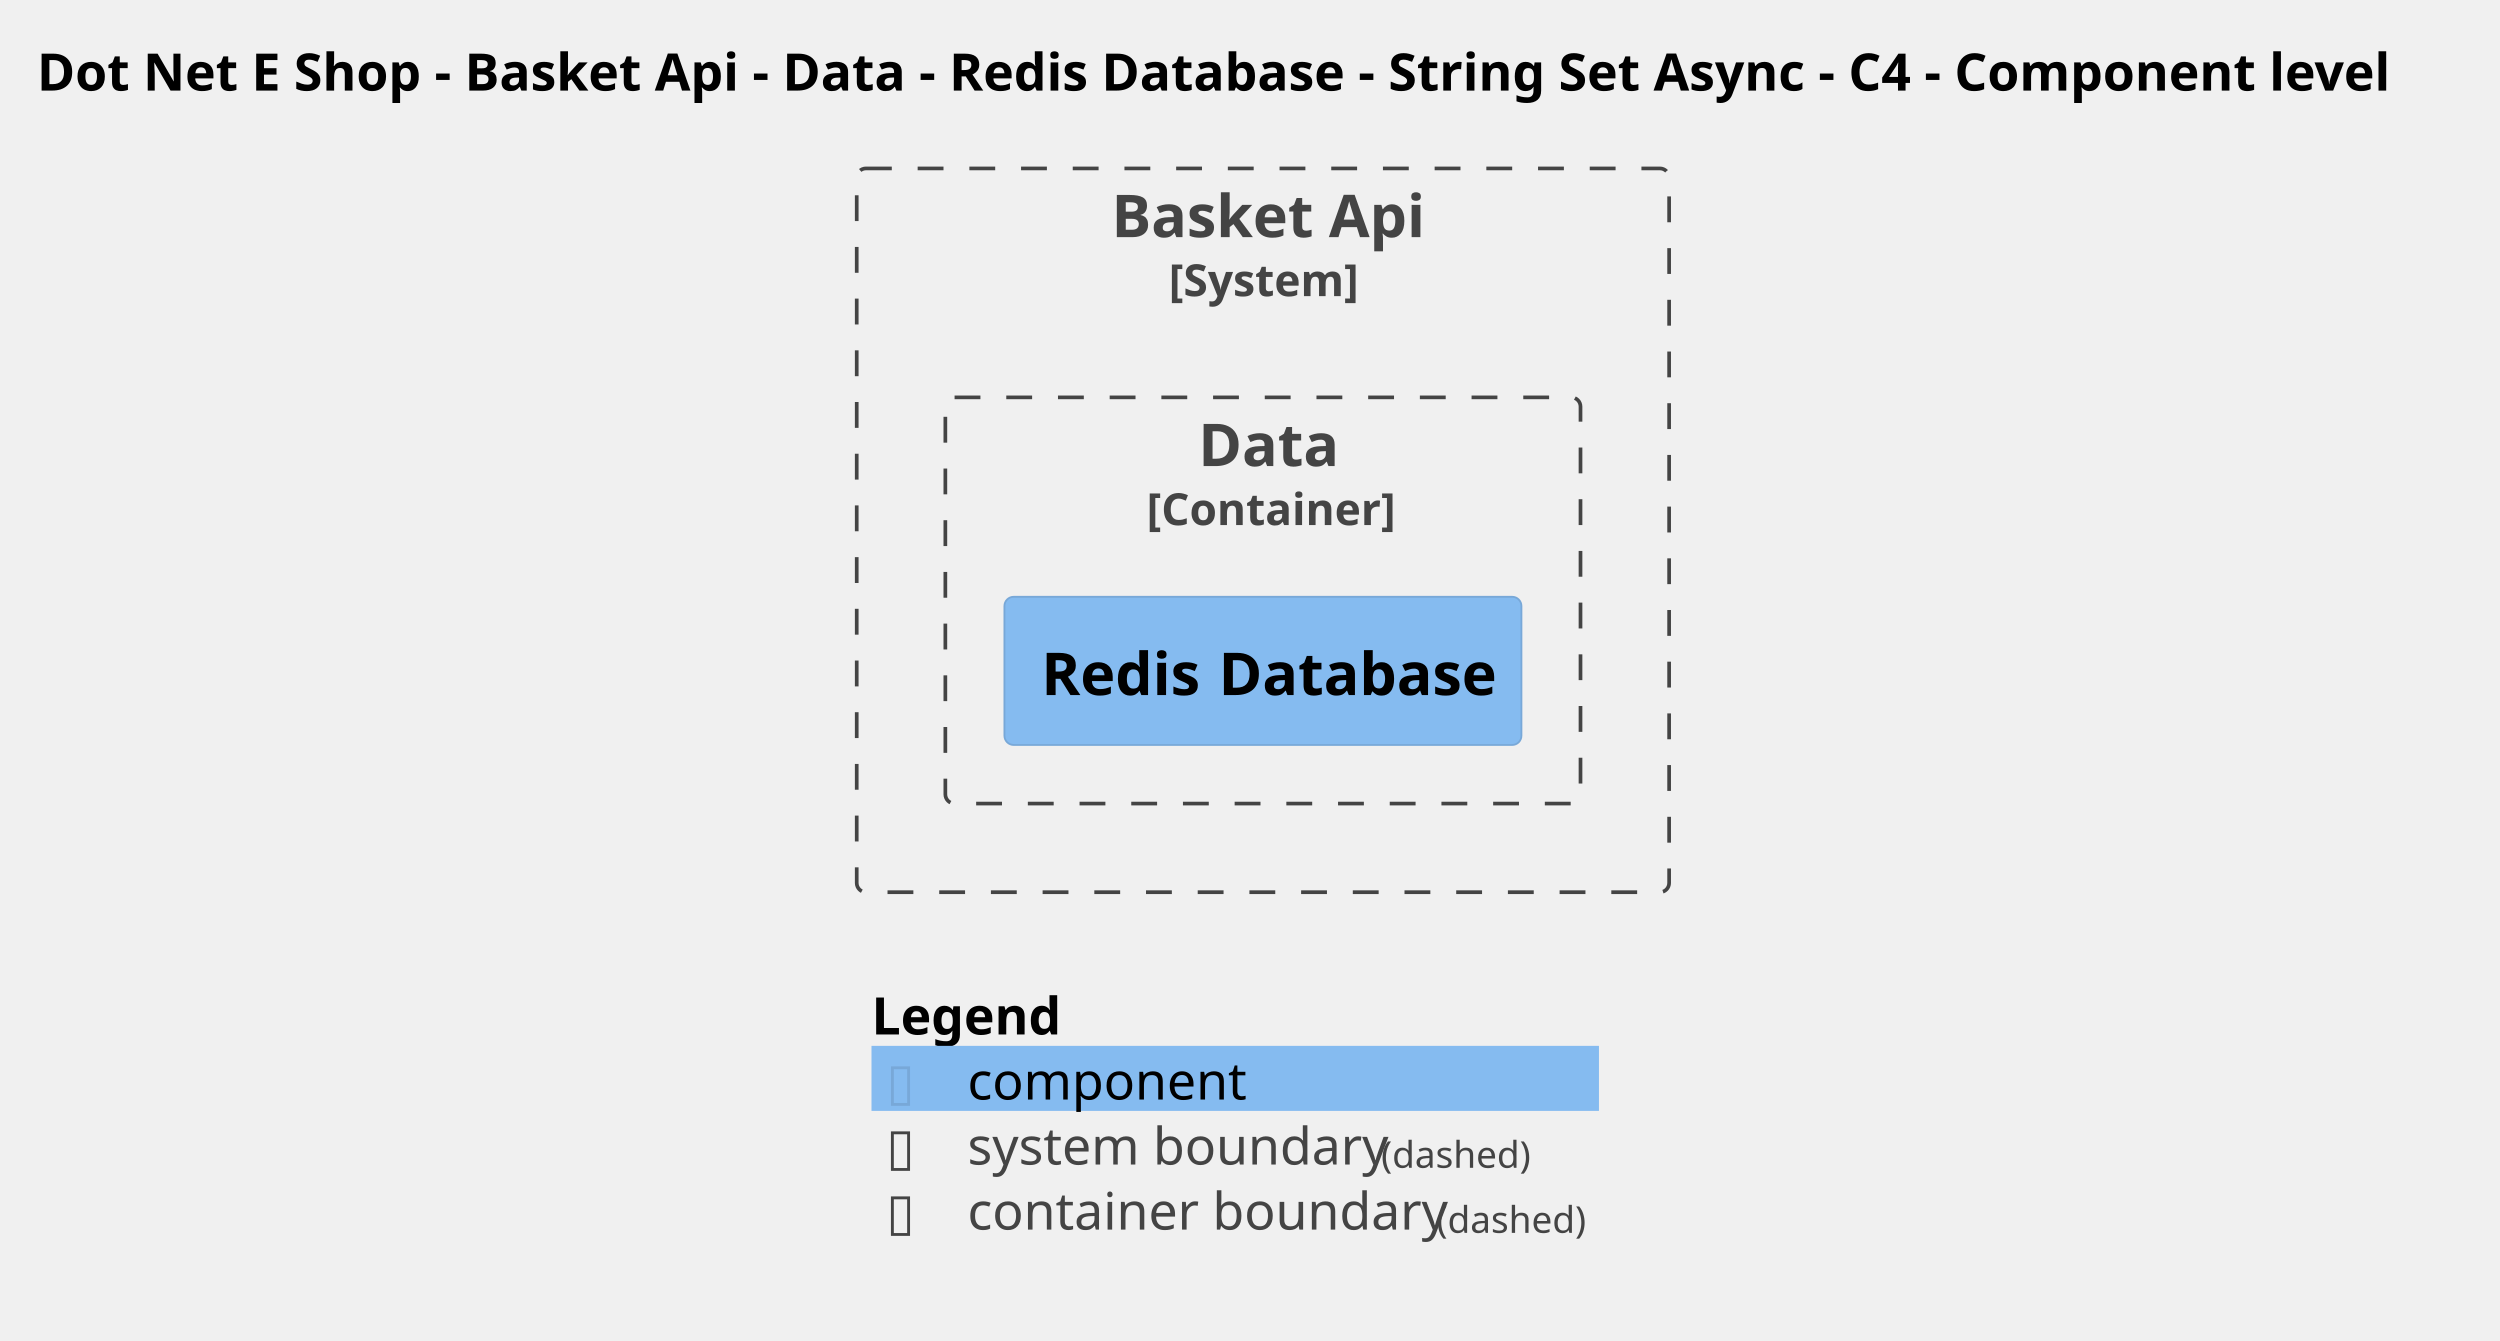
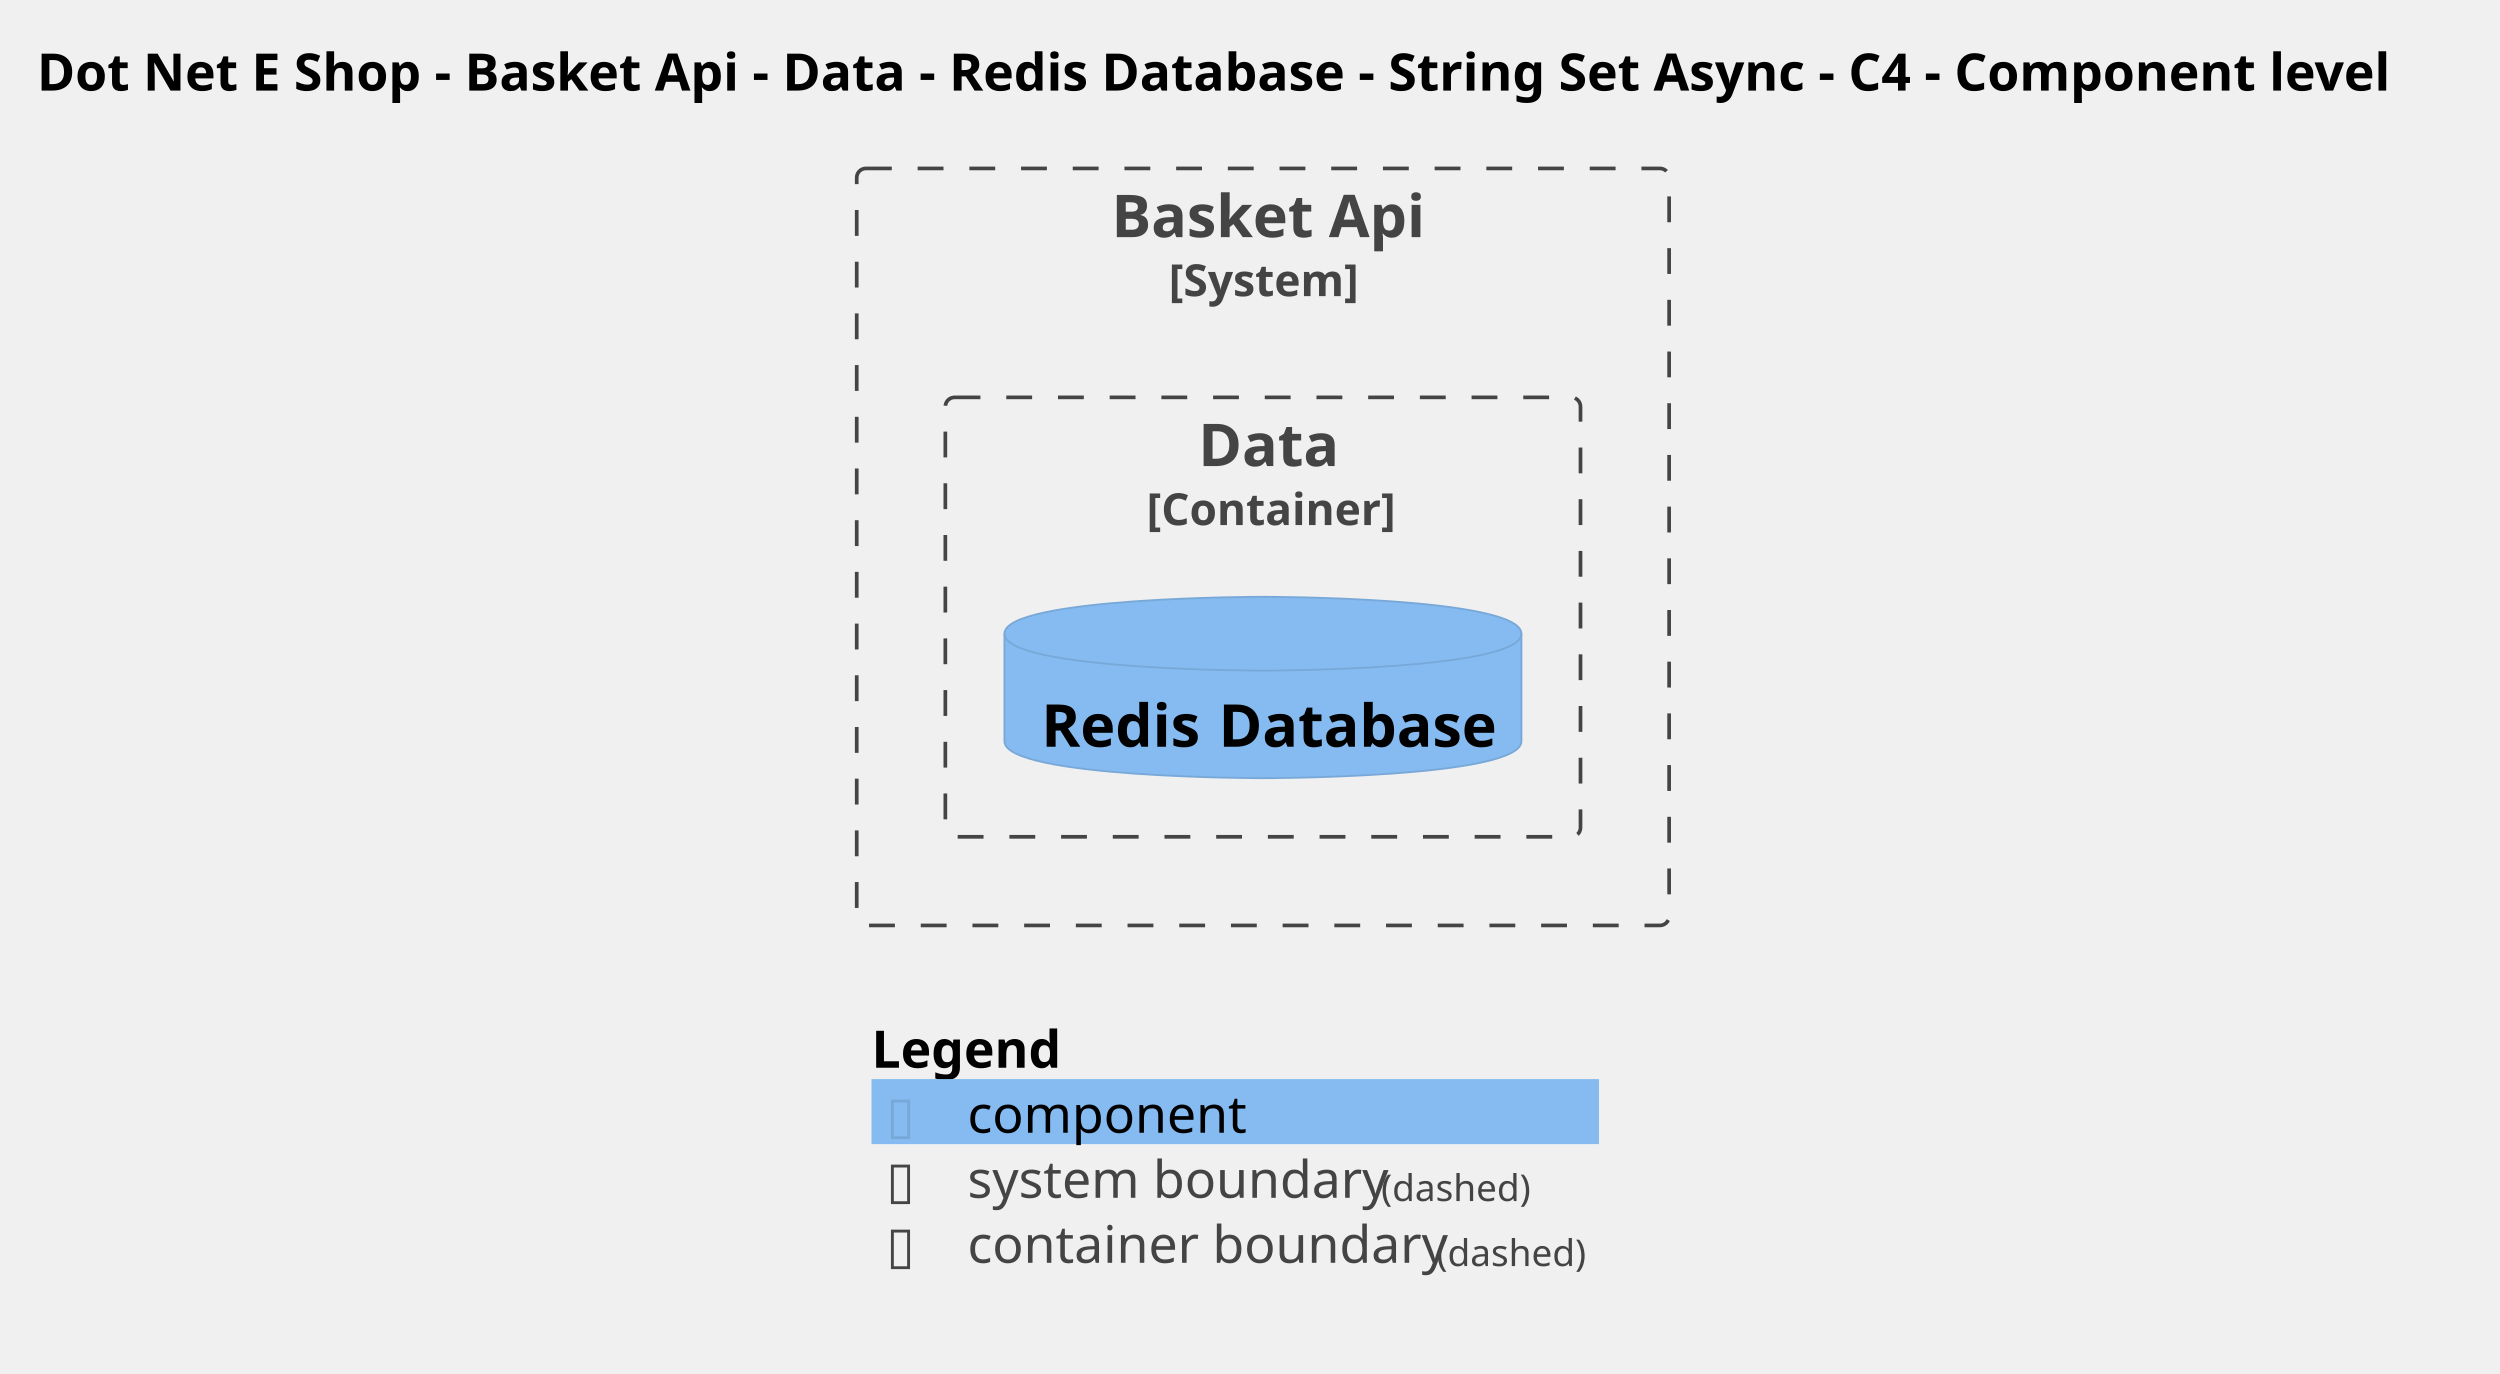
- <svg xmlns="http://www.w3.org/2000/svg" contentStyleType="text/css" height="363px" preserveAspectRatio="none" style="width:677px;height:363px;background:#FFFFFF;" version="1.1" viewBox="0 0 677 363" width="677px" zoomAndPan="magnify">
+ <svg xmlns="http://www.w3.org/2000/svg" contentStyleType="text/css" height="372px" preserveAspectRatio="none" style="width:677px;height:372px;background:#FFFFFF;" version="1.1" viewBox="0 0 677 372" width="677px" zoomAndPan="magnify">
  <defs />
  <g>
    <text fill="#000000" font-family="sans-serif" font-size="14" font-weight="bold" lengthAdjust="spacing" textLength="649" x="10" y="24.533">Dot Net E Shop - Basket Api - Data - Redis Database - String Set Async - C4 - Component level</text>
    <g id="cluster_DotNetEShop.SoftwareSystems.BasketApi">
-       <rect fill="none" height="196" rx="2.5" ry="2.5" style="stroke:#444444;stroke-width:1.0;stroke-dasharray:7.0,7.0;" width="220" x="232" y="45.609" />
+       <rect fill="none" height="205" rx="2.5" ry="2.5" style="stroke:#444444;stroke-width:1.0;stroke-dasharray:7.0,7.0;" width="220" x="232" y="45.609" />
      <text fill="#444444" font-family="sans-serif" font-size="16" font-weight="bold" lengthAdjust="spacing" textLength="82" x="301" y="64.219">Basket Api</text>
      <text fill="#444444" font-family="sans-serif" font-size="12" font-weight="bold" lengthAdjust="spacing" textLength="51" x="316.5" y="80.191">[System]</text>
    </g>
    <g id="cluster_DotNetEShop.SoftwareSystems.BasketApi.Containers.Data">
-       <rect fill="none" height="110" rx="2.5" ry="2.5" style="stroke:#444444;stroke-width:1.0;stroke-dasharray:7.0,7.0;" width="172" x="256" y="107.609" />
+       <rect fill="none" height="119" rx="2.5" ry="2.5" style="stroke:#444444;stroke-width:1.0;stroke-dasharray:7.0,7.0;" width="172" x="256" y="107.609" />
      <text fill="#444444" font-family="sans-serif" font-size="16" font-weight="bold" lengthAdjust="spacing" textLength="35" x="324.5" y="126.219">Data</text>
      <text fill="#444444" font-family="sans-serif" font-size="12" font-weight="bold" lengthAdjust="spacing" textLength="63" x="310.5" y="142.191">[Container]</text>
    </g>
    <g id="elem_DotNetEShop.SoftwareSystems.BasketApi.Containers.Data.Components.RedisDatabase">
-       <rect fill="#85BBF0" height="40.125" rx="2.5" ry="2.5" style="stroke:#78A8D8;stroke-width:0.5;" width="140" x="272" y="161.609" />
-       <text fill="#000000" font-family="sans-serif" font-size="16" font-weight="bold" lengthAdjust="spacing" textLength="44" x="282" y="188.219">Redis</text>
-       <text fill="#000000" font-family="sans-serif" font-size="16" font-weight="bold" lengthAdjust="spacing" textLength="4" x="326" y="188.219"> </text>
-       <text fill="#000000" font-family="sans-serif" font-size="16" font-weight="bold" lengthAdjust="spacing" textLength="72" x="330" y="188.219">Database</text>
+       <path d="M272,171.609 C272,161.609 342,161.609 342,161.609 C342,161.609 412,161.609 412,171.609 L412,200.734 C412,210.734 342,210.734 342,210.734 C342,210.734 272,210.734 272,200.734 L272,171.609 " fill="#85BBF0" style="stroke:#78A8D8;stroke-width:0.5;" />
+       <path d="M272,171.609 C272,181.609 342,181.609 342,181.609 C342,181.609 412,181.609 412,171.609 " fill="none" style="stroke:#78A8D8;stroke-width:0.5;" />
+       <text fill="#000000" font-family="sans-serif" font-size="16" font-weight="bold" lengthAdjust="spacing" textLength="44" x="282" y="202.219">Redis</text>
+       <text fill="#000000" font-family="sans-serif" font-size="16" font-weight="bold" lengthAdjust="spacing" textLength="4" x="326" y="202.219"> </text>
+       <text fill="#000000" font-family="sans-serif" font-size="16" font-weight="bold" lengthAdjust="spacing" textLength="72" x="330" y="202.219">Database</text>
    </g>
-     <rect fill="none" height="17.609" style="stroke:none;stroke-width:1.0;" width="197" x="236" y="265.609" />
-     <text fill="#000000" font-family="sans-serif" font-size="14" font-weight="bold" lengthAdjust="spacing" textLength="53" x="236" y="280.143">Legend</text>
-     <text fill="#FFFFFF" font-family="sans-serif" font-size="14" lengthAdjust="spacing" textLength="4" x="289" y="280.143"> </text>
-     <rect fill="#85BBF0" height="17.609" style="stroke:none;stroke-width:1.0;" width="197" x="236" y="283.219" />
-     <text fill="#78A8D8" font-family="sans-serif" font-size="14" lengthAdjust="spacing" textLength="14" x="240" y="297.752">▯</text>
-     <text fill="#FFFFFF" font-family="sans-serif" font-size="14" lengthAdjust="spacing" textLength="4" x="254" y="297.752"> </text>
-     <text fill="#000000" font-family="sans-serif" font-size="14" lengthAdjust="spacing" textLength="70" x="262" y="297.752">component</text>
-     <text fill="#FFFFFF" font-family="sans-serif" font-size="14" lengthAdjust="spacing" textLength="4" x="336" y="297.752"> </text>
-     <rect fill="none" height="17.609" style="stroke:none;stroke-width:1.0;" width="197" x="236" y="300.828" />
-     <text fill="#444444" font-family="sans-serif" font-size="14" lengthAdjust="spacing" textLength="14" x="240" y="315.361">▯</text>
-     <text fill="#FFFFFF" font-family="sans-serif" font-size="14" lengthAdjust="spacing" textLength="4" x="254" y="315.361"> </text>
-     <text fill="#444444" font-family="sans-serif" font-size="14" lengthAdjust="spacing" textLength="108" x="262" y="315.361">system boundary</text>
-     <text fill="#444444" font-family="sans-serif" font-size="10" lengthAdjust="spacing" textLength="40" x="374" y="316.24">(dashed)</text>
-     <text fill="#FFFFFF" font-family="sans-serif" font-size="14" lengthAdjust="spacing" textLength="4" x="414" y="315.361"> </text>
-     <rect fill="none" height="17.609" style="stroke:none;stroke-width:1.0;" width="197" x="236" y="318.438" />
-     <text fill="#444444" font-family="sans-serif" font-size="14" lengthAdjust="spacing" textLength="14" x="240" y="332.971">▯</text>
-     <text fill="#FFFFFF" font-family="sans-serif" font-size="14" lengthAdjust="spacing" textLength="4" x="254" y="332.971"> </text>
-     <text fill="#444444" font-family="sans-serif" font-size="14" lengthAdjust="spacing" textLength="123" x="262" y="332.971">container boundary</text>
-     <text fill="#444444" font-family="sans-serif" font-size="10" lengthAdjust="spacing" textLength="40" x="389" y="333.85">(dashed)</text>
-     <text fill="#FFFFFF" font-family="sans-serif" font-size="14" lengthAdjust="spacing" textLength="4" x="429" y="332.971"> </text>
-     <line style="stroke:none;stroke-width:1.0;" x1="236" x2="433" y1="265.609" y2="265.609" />
-     <line style="stroke:none;stroke-width:1.0;" x1="236" x2="433" y1="283.219" y2="283.219" />
-     <line style="stroke:none;stroke-width:1.0;" x1="236" x2="433" y1="300.828" y2="300.828" />
-     <line style="stroke:none;stroke-width:1.0;" x1="236" x2="433" y1="318.438" y2="318.438" />
-     <line style="stroke:none;stroke-width:1.0;" x1="236" x2="433" y1="336.047" y2="336.047" />
-     <line style="stroke:none;stroke-width:1.0;" x1="236" x2="236" y1="265.609" y2="336.047" />
-     <line style="stroke:none;stroke-width:1.0;" x1="433" x2="433" y1="265.609" y2="336.047" />
+     <rect fill="none" height="17.609" style="stroke:none;stroke-width:1.0;" width="197" x="236" y="274.609" />
+     <text fill="#000000" font-family="sans-serif" font-size="14" font-weight="bold" lengthAdjust="spacing" textLength="53" x="236" y="289.143">Legend</text>
+     <text fill="#FFFFFF" font-family="sans-serif" font-size="14" lengthAdjust="spacing" textLength="4" x="289" y="289.143"> </text>
+     <rect fill="#85BBF0" height="17.609" style="stroke:none;stroke-width:1.0;" width="197" x="236" y="292.219" />
+     <text fill="#78A8D8" font-family="sans-serif" font-size="14" lengthAdjust="spacing" textLength="14" x="240" y="306.752">▯</text>
+     <text fill="#FFFFFF" font-family="sans-serif" font-size="14" lengthAdjust="spacing" textLength="4" x="254" y="306.752"> </text>
+     <text fill="#000000" font-family="sans-serif" font-size="14" lengthAdjust="spacing" textLength="70" x="262" y="306.752">component</text>
+     <text fill="#FFFFFF" font-family="sans-serif" font-size="14" lengthAdjust="spacing" textLength="4" x="336" y="306.752"> </text>
+     <rect fill="none" height="17.609" style="stroke:none;stroke-width:1.0;" width="197" x="236" y="309.828" />
+     <text fill="#444444" font-family="sans-serif" font-size="14" lengthAdjust="spacing" textLength="14" x="240" y="324.361">▯</text>
+     <text fill="#FFFFFF" font-family="sans-serif" font-size="14" lengthAdjust="spacing" textLength="4" x="254" y="324.361"> </text>
+     <text fill="#444444" font-family="sans-serif" font-size="14" lengthAdjust="spacing" textLength="108" x="262" y="324.361">system boundary</text>
+     <text fill="#444444" font-family="sans-serif" font-size="10" lengthAdjust="spacing" textLength="40" x="374" y="325.24">(dashed)</text>
+     <text fill="#FFFFFF" font-family="sans-serif" font-size="14" lengthAdjust="spacing" textLength="4" x="414" y="324.361"> </text>
+     <rect fill="none" height="17.609" style="stroke:none;stroke-width:1.0;" width="197" x="236" y="327.438" />
+     <text fill="#444444" font-family="sans-serif" font-size="14" lengthAdjust="spacing" textLength="14" x="240" y="341.971">▯</text>
+     <text fill="#FFFFFF" font-family="sans-serif" font-size="14" lengthAdjust="spacing" textLength="4" x="254" y="341.971"> </text>
+     <text fill="#444444" font-family="sans-serif" font-size="14" lengthAdjust="spacing" textLength="123" x="262" y="341.971">container boundary</text>
+     <text fill="#444444" font-family="sans-serif" font-size="10" lengthAdjust="spacing" textLength="40" x="389" y="342.85">(dashed)</text>
+     <text fill="#FFFFFF" font-family="sans-serif" font-size="14" lengthAdjust="spacing" textLength="4" x="429" y="341.971"> </text>
+     <line style="stroke:none;stroke-width:1.0;" x1="236" x2="433" y1="274.609" y2="274.609" />
+     <line style="stroke:none;stroke-width:1.0;" x1="236" x2="433" y1="292.219" y2="292.219" />
+     <line style="stroke:none;stroke-width:1.0;" x1="236" x2="433" y1="309.828" y2="309.828" />
+     <line style="stroke:none;stroke-width:1.0;" x1="236" x2="433" y1="327.438" y2="327.438" />
+     <line style="stroke:none;stroke-width:1.0;" x1="236" x2="433" y1="345.047" y2="345.047" />
+     <line style="stroke:none;stroke-width:1.0;" x1="236" x2="236" y1="274.609" y2="345.047" />
+     <line style="stroke:none;stroke-width:1.0;" x1="433" x2="433" y1="274.609" y2="345.047" />
  </g>
</svg>
